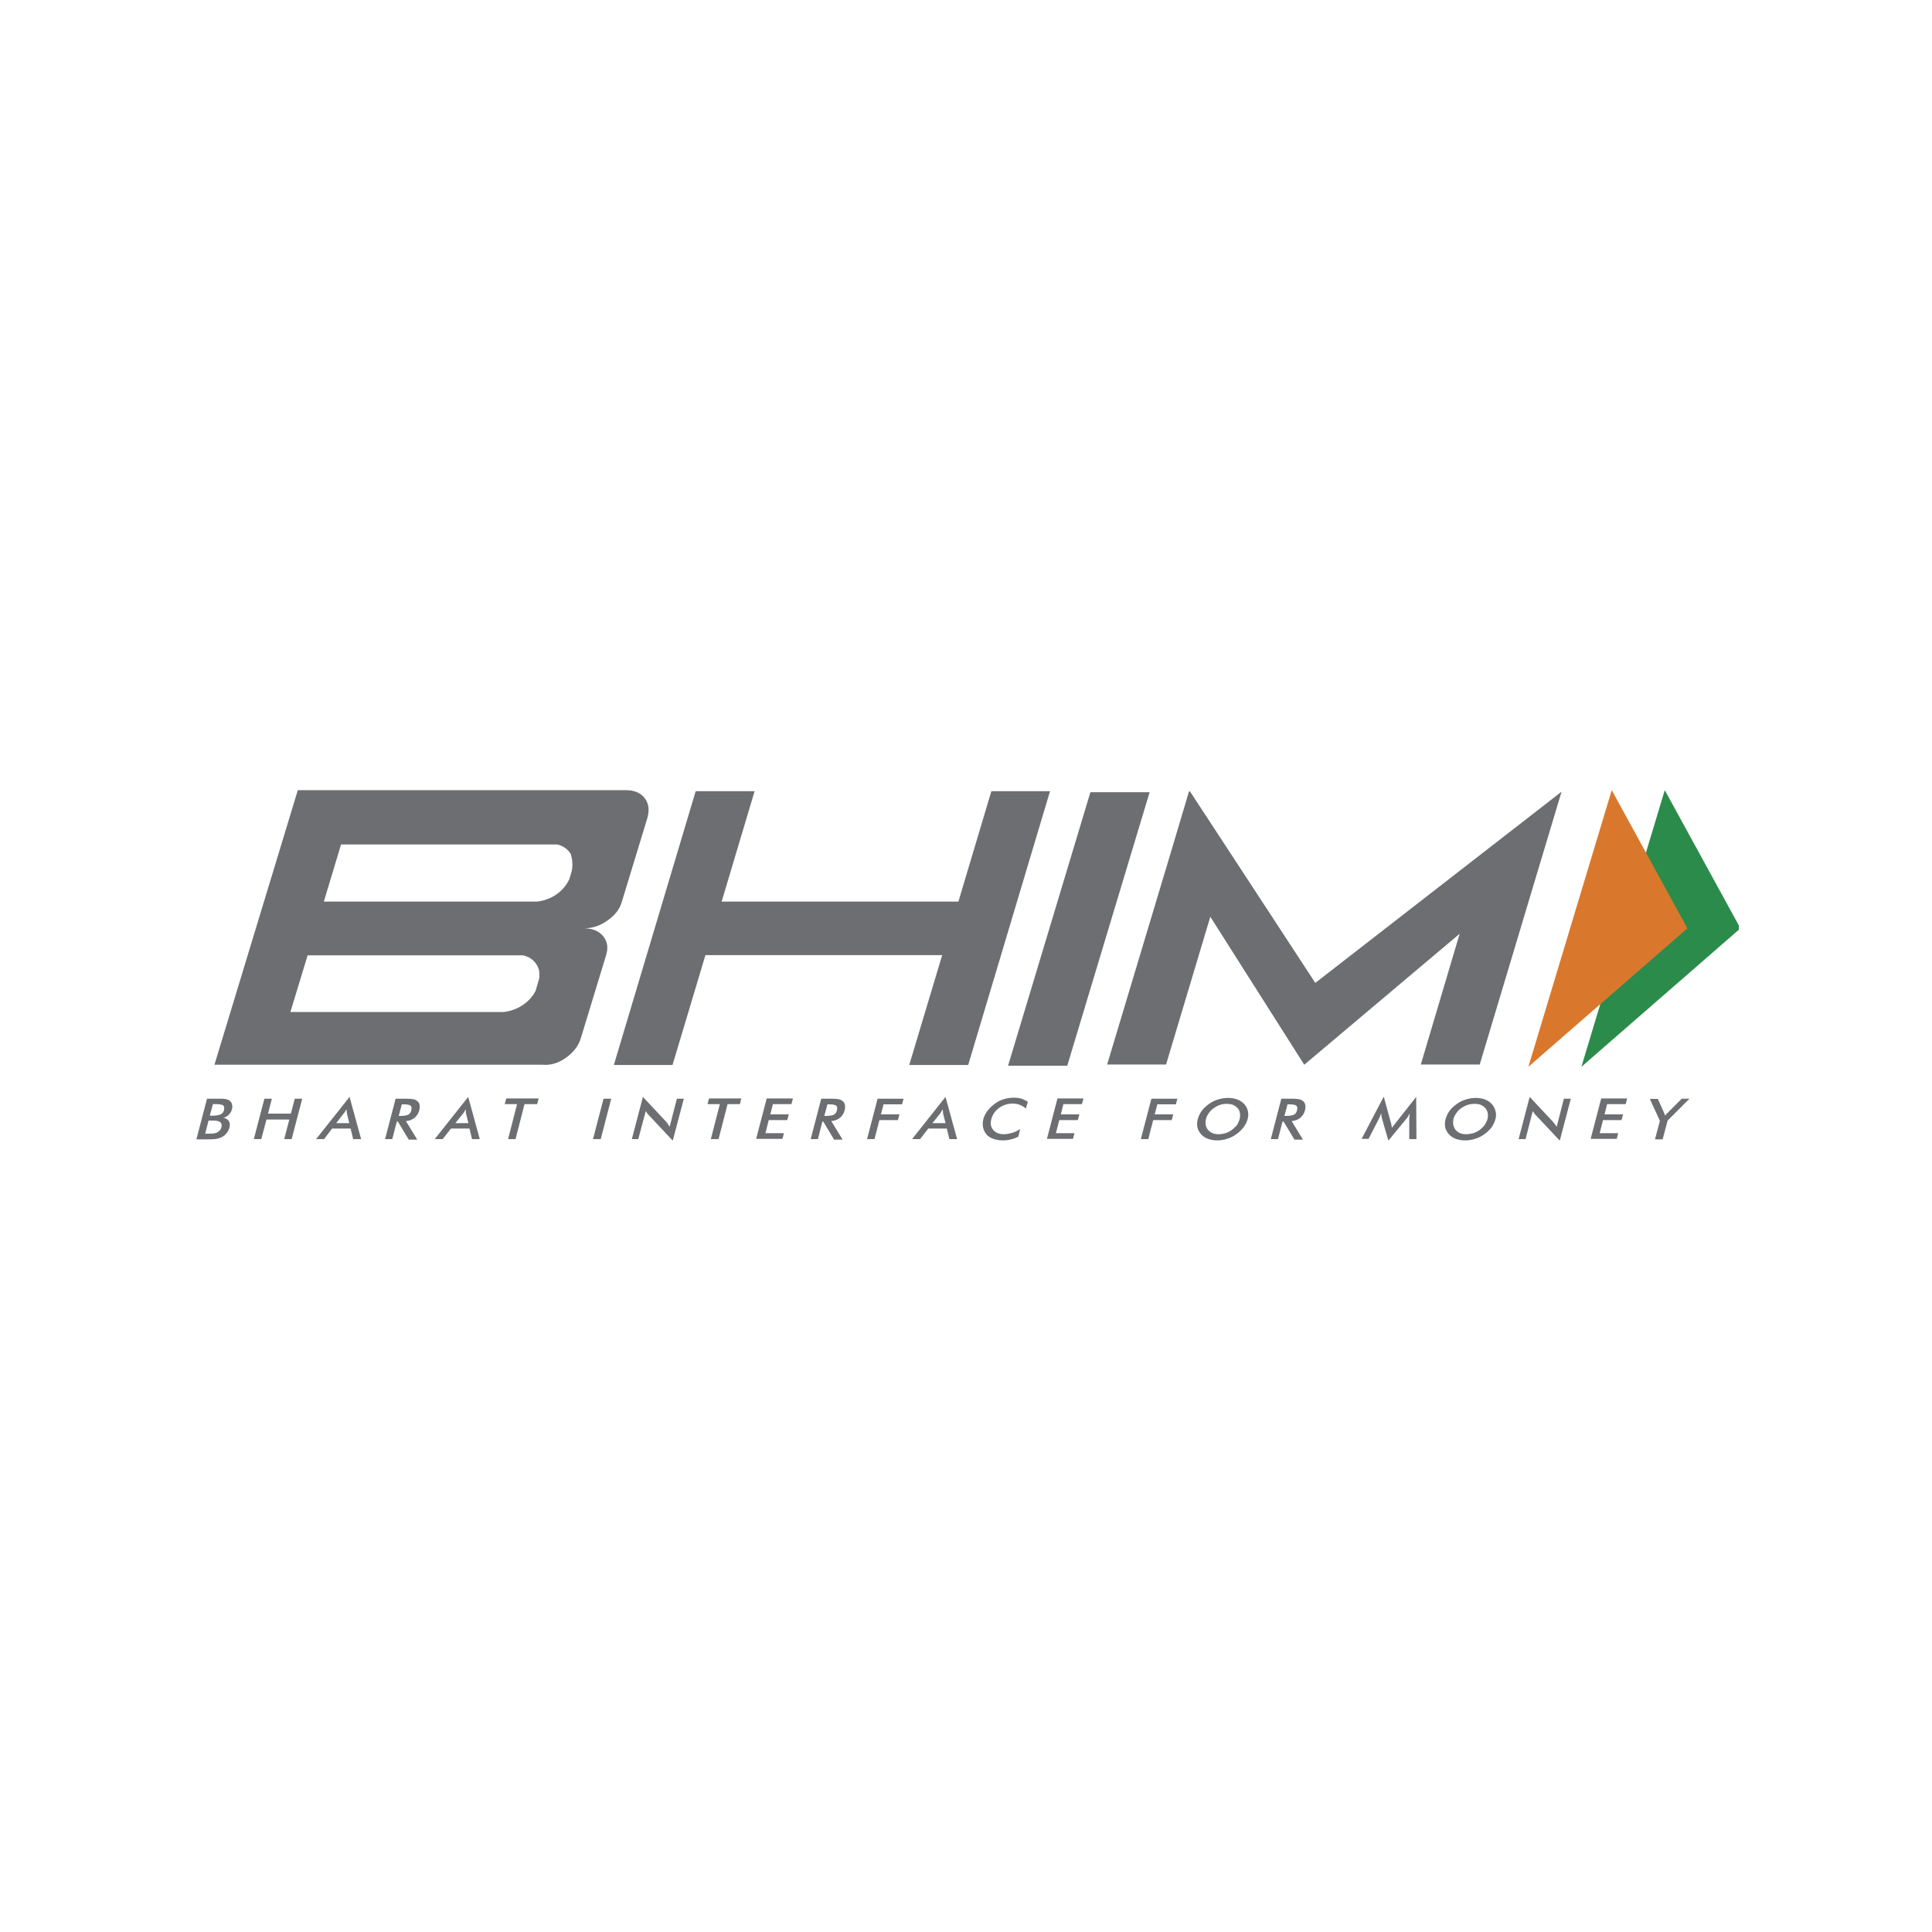
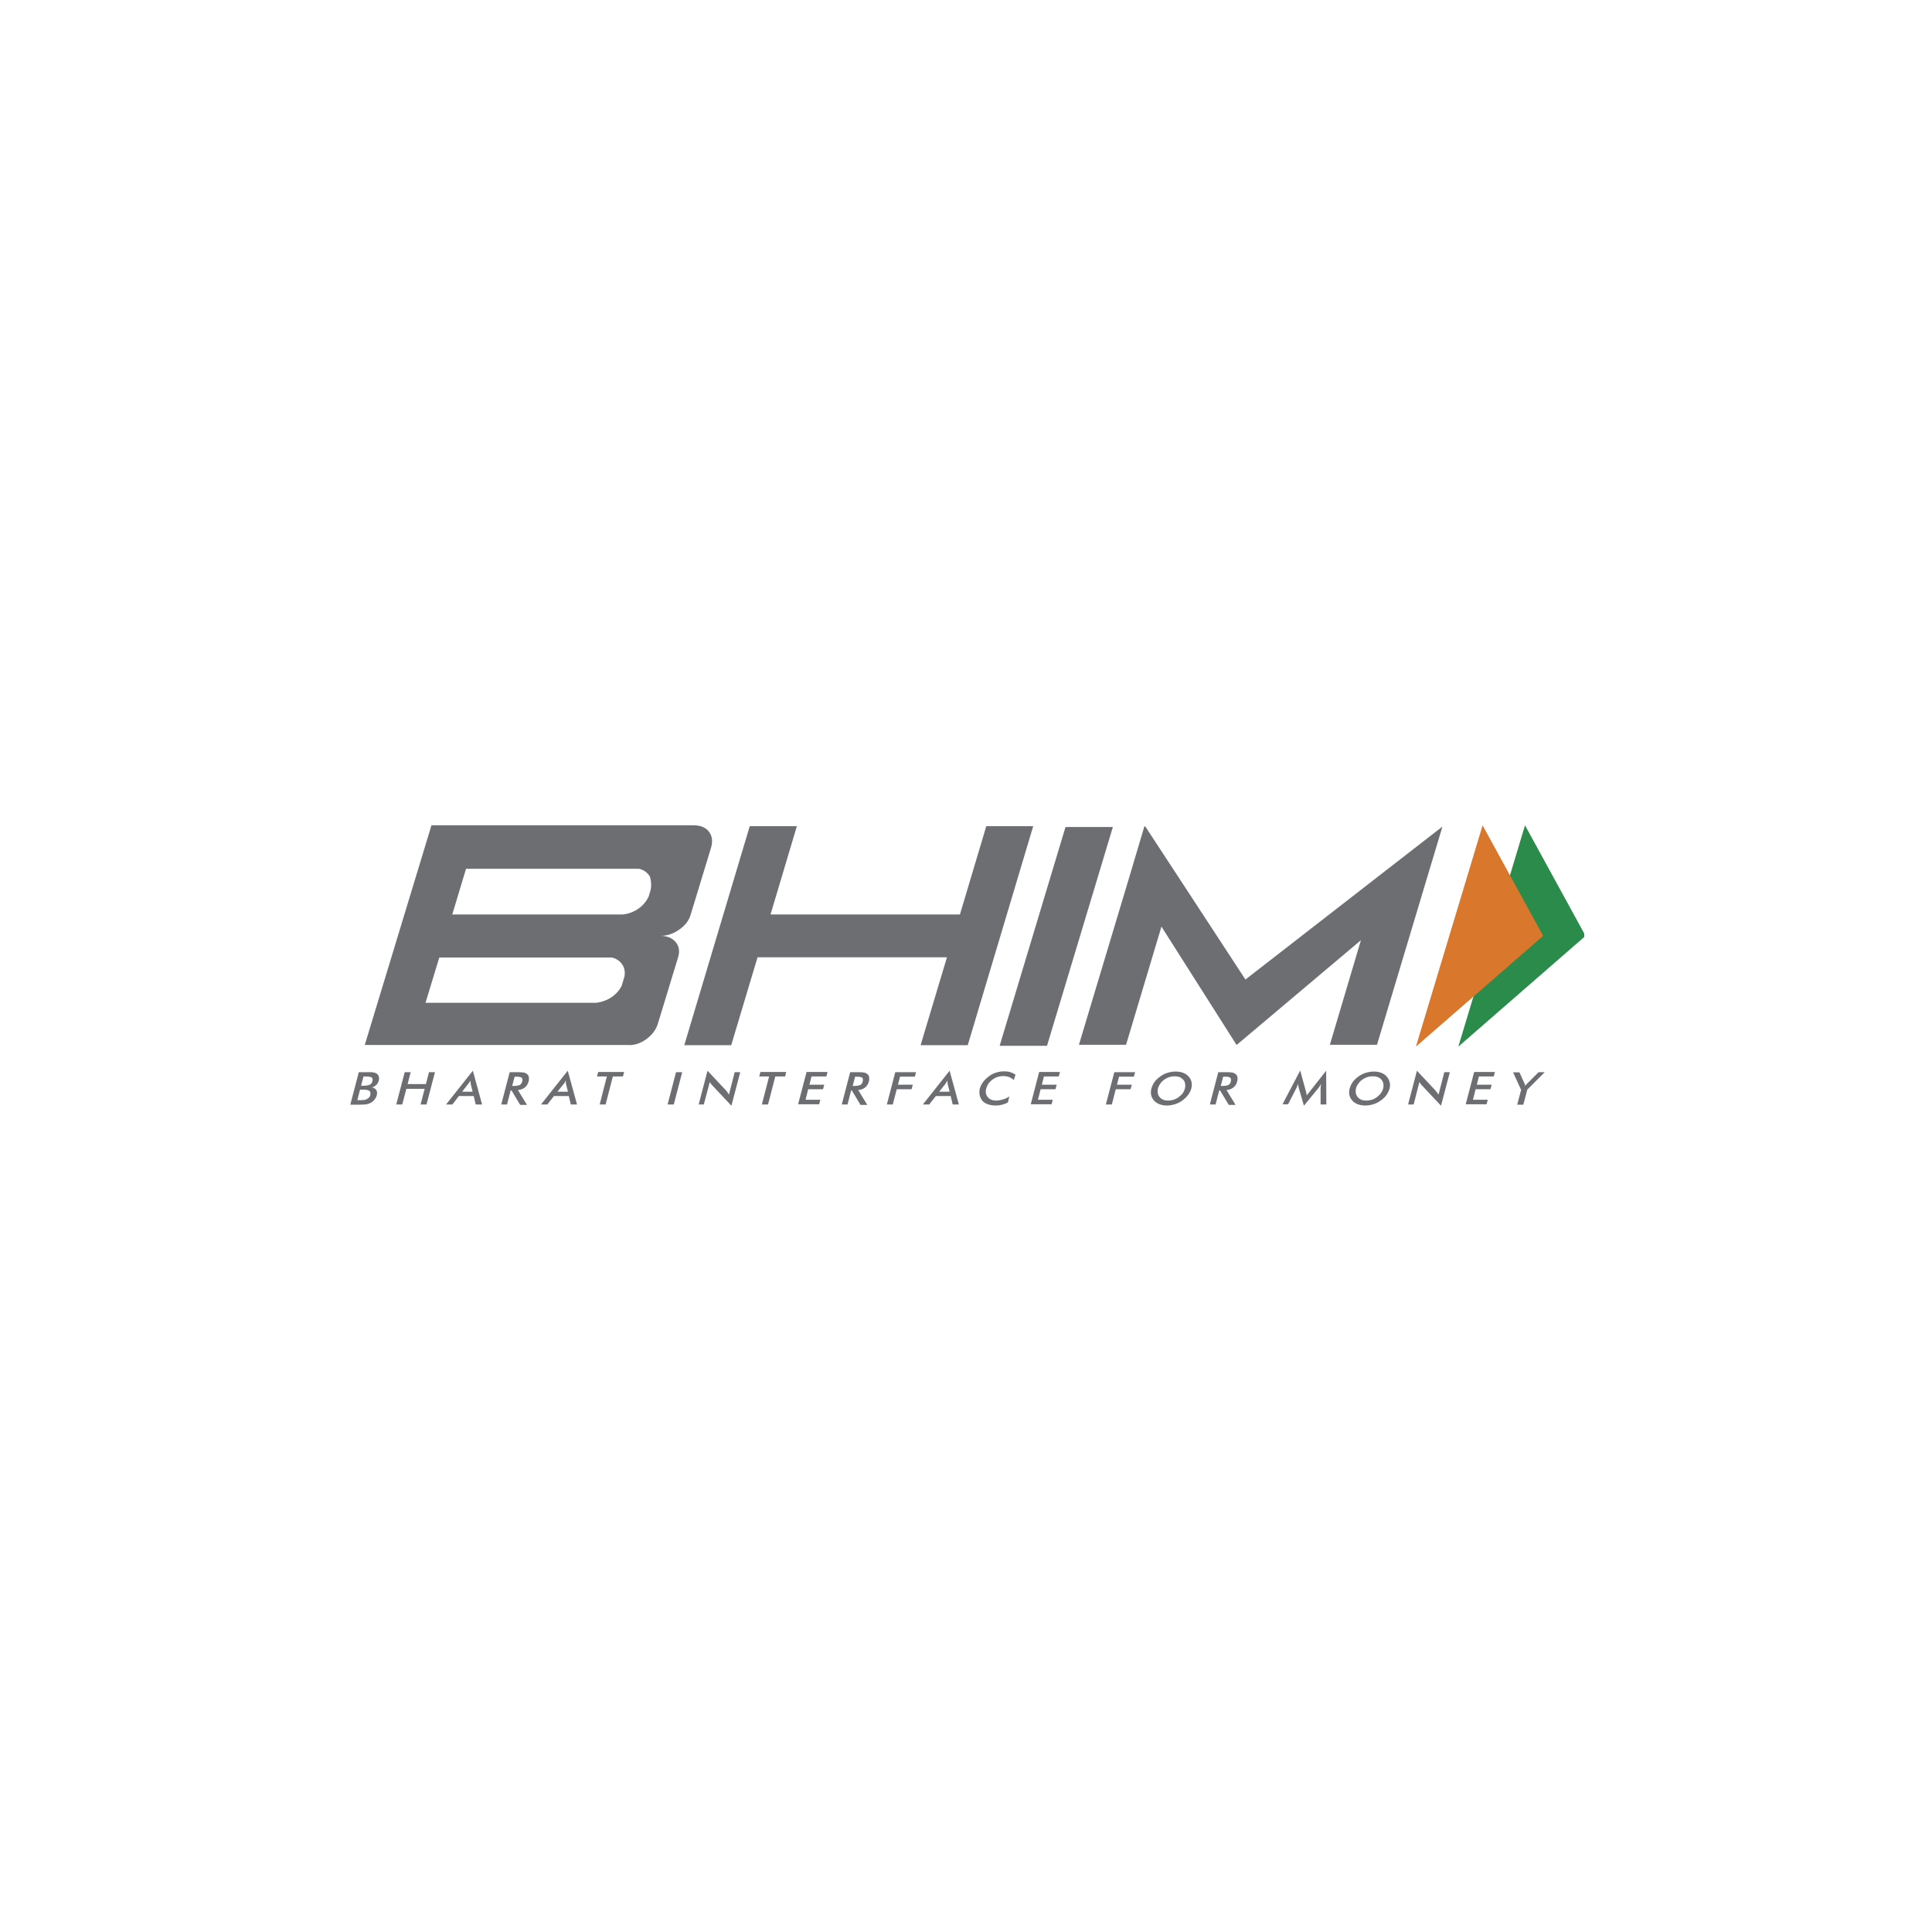
<svg xmlns="http://www.w3.org/2000/svg" width="300" height="300" viewBox="0 0 300 300">
-   <svg fill="none" x="30" y="30" width="240" height="240" viewBox="4.92 19.68 38.04 8.76" preserveAspectRatio="xMidYMid meet">
+   <svg fill="none" x="54" y="54" width="192" height="192" viewBox="4.92 19.68 38.04 8.76" preserveAspectRatio="xMidYMid meet">
    <path d="M41.138 19.732L43 23.133L39.086 26.541L41.138 19.732Z" fill="#2B8B4B" />
    <path d="M39.833 19.732L41.695 23.133L37.781 26.541L39.833 19.732Z" fill="#D9782D" />
    <path d="M14.101 26.313C14.285 26.18 14.405 26.021 14.462 25.831L15.083 23.792C15.14 23.608 15.114 23.45 15.007 23.323C14.899 23.197 14.747 23.133 14.538 23.133C14.741 23.133 14.937 23.07 15.121 22.937C15.304 22.81 15.425 22.652 15.475 22.462L16.096 20.423C16.153 20.226 16.134 20.062 16.033 19.929C15.931 19.796 15.773 19.732 15.564 19.732H7.495L5.443 26.49H13.518C13.721 26.509 13.917 26.446 14.101 26.313ZM8.559 21.069H12.416H13.626H13.879C14.025 21.1 14.145 21.189 14.215 21.309C14.24 21.392 14.253 21.48 14.253 21.569C14.253 21.62 14.247 21.664 14.24 21.708L14.228 21.753L14.177 21.924C14.038 22.221 13.74 22.437 13.379 22.475H13.132H8.135L8.559 21.069ZM13.347 24.672C13.202 24.951 12.917 25.147 12.568 25.192H12.315H7.312L7.736 23.798H11.593H12.784H13.043C13.24 23.843 13.385 23.982 13.43 24.159C13.436 24.197 13.442 24.242 13.442 24.28C13.442 24.299 13.442 24.324 13.436 24.343V24.368L13.347 24.672ZM26.008 19.758L23.994 26.496H22.543L23.354 23.792H17.527L16.717 26.496H15.273L17.287 19.758H18.737L17.926 22.475H23.753L24.564 19.758H26.008ZM26.432 26.515H24.975L27.002 19.783H28.459L26.432 26.515ZM38.598 19.77L37.997 21.772L36.584 26.484H35.134L36.09 23.266L32.265 26.49L29.953 22.848L28.864 26.484H27.414L28.972 21.297L29.428 19.764H29.453L30.428 21.252L32.537 24.476L38.598 19.77Z" fill="#6D6E71" />
    <path d="M5 28.32L5.26 27.326H5.551C5.633 27.326 5.697 27.326 5.728 27.339C5.766 27.345 5.798 27.358 5.817 27.377C5.849 27.402 5.868 27.427 5.874 27.465C5.887 27.503 5.887 27.541 5.874 27.586C5.861 27.636 5.836 27.681 5.798 27.719C5.76 27.757 5.716 27.782 5.659 27.795C5.722 27.801 5.766 27.833 5.798 27.877C5.823 27.921 5.83 27.978 5.811 28.042C5.798 28.08 5.785 28.118 5.754 28.156C5.728 28.194 5.697 28.225 5.659 28.251C5.621 28.276 5.576 28.295 5.526 28.308C5.475 28.32 5.399 28.327 5.285 28.327H5V28.32ZM5.215 28.187H5.279C5.342 28.187 5.393 28.187 5.424 28.181C5.456 28.175 5.488 28.168 5.507 28.156C5.532 28.143 5.557 28.124 5.576 28.105C5.595 28.08 5.608 28.061 5.614 28.029C5.621 27.997 5.621 27.972 5.614 27.947C5.608 27.921 5.589 27.902 5.564 27.89C5.545 27.883 5.526 27.877 5.507 27.871C5.481 27.871 5.456 27.864 5.418 27.864H5.361H5.298L5.215 28.187ZM5.329 27.744H5.399C5.488 27.744 5.551 27.731 5.595 27.712C5.64 27.693 5.665 27.655 5.678 27.605C5.69 27.548 5.684 27.51 5.659 27.491C5.627 27.472 5.57 27.459 5.475 27.459H5.405L5.329 27.744ZM6.596 28.32L6.723 27.839H7.286L7.16 28.32H7.343L7.603 27.326H7.419L7.324 27.693H6.761L6.856 27.326H6.672L6.412 28.32H6.596ZM8.857 28.32L8.794 28.061H8.338L8.141 28.32H7.945L8.768 27.282L9.053 28.32H8.857ZM8.439 27.928H8.762L8.705 27.7C8.705 27.687 8.699 27.668 8.699 27.649C8.699 27.63 8.692 27.611 8.692 27.586C8.68 27.605 8.667 27.63 8.654 27.649C8.642 27.668 8.629 27.687 8.616 27.7L8.439 27.928ZM9.934 27.877L9.82 28.32H9.642L9.902 27.326H10.162C10.238 27.326 10.295 27.332 10.339 27.339C10.377 27.345 10.409 27.364 10.434 27.383C10.466 27.408 10.485 27.44 10.491 27.478C10.497 27.516 10.497 27.56 10.485 27.605C10.466 27.687 10.428 27.744 10.371 27.795C10.314 27.839 10.244 27.871 10.155 27.877L10.434 28.333H10.225L9.959 27.89H9.934V27.877ZM9.978 27.75H10.01C10.105 27.75 10.174 27.738 10.212 27.719C10.25 27.7 10.276 27.662 10.288 27.611C10.301 27.554 10.295 27.516 10.269 27.497C10.238 27.472 10.181 27.465 10.086 27.465H10.054L9.978 27.75ZM11.783 28.32L11.72 28.061H11.264L11.061 28.32H10.865L11.688 27.282L11.973 28.32H11.783ZM11.371 27.928H11.694L11.637 27.7C11.631 27.687 11.631 27.668 11.631 27.649C11.631 27.63 11.625 27.611 11.625 27.586C11.612 27.605 11.599 27.63 11.593 27.649C11.58 27.668 11.568 27.687 11.555 27.7L11.371 27.928ZM13.385 27.459L13.423 27.32H12.625L12.587 27.459H12.891L12.67 28.32H12.853L13.075 27.459H13.385ZM14.95 28.32L15.209 27.326H15.019L14.76 28.32H14.95ZM15.874 28.32L16.058 27.63C16.071 27.649 16.083 27.668 16.096 27.687C16.109 27.706 16.128 27.725 16.14 27.738L16.723 28.358L16.995 27.326H16.824L16.647 28.016C16.628 27.991 16.615 27.972 16.603 27.947C16.59 27.928 16.571 27.909 16.558 27.89L15.988 27.282L15.716 28.32H15.874ZM18.376 27.459L18.408 27.32H17.616L17.578 27.459H17.882L17.66 28.32H17.85L18.072 27.459H18.376ZM19.421 28.32L19.459 28.175H19.003L19.085 27.852H19.541L19.579 27.712H19.123L19.187 27.459H19.643L19.681 27.32H19.035L18.775 28.314H19.421V28.32ZM20.409 27.877L20.295 28.32H20.118L20.377 27.326H20.637C20.713 27.326 20.77 27.332 20.808 27.339C20.846 27.345 20.878 27.364 20.903 27.383C20.935 27.408 20.954 27.44 20.96 27.478C20.966 27.516 20.966 27.56 20.954 27.605C20.935 27.687 20.897 27.744 20.84 27.795C20.783 27.839 20.713 27.871 20.624 27.877L20.903 28.333H20.694L20.428 27.89H20.409V27.877ZM20.453 27.75H20.485C20.586 27.75 20.65 27.738 20.688 27.719C20.726 27.7 20.751 27.662 20.764 27.611C20.776 27.554 20.77 27.516 20.745 27.497C20.713 27.472 20.656 27.465 20.561 27.465H20.529L20.453 27.75ZM21.688 28.32L21.809 27.852H22.265L22.303 27.712H21.847L21.91 27.465H22.366L22.404 27.326H21.764L21.505 28.32H21.688ZM23.531 28.32L23.468 28.061H23.012L22.809 28.32H22.613L23.436 27.282L23.721 28.32H23.531ZM23.113 27.928H23.436L23.379 27.7C23.373 27.687 23.373 27.668 23.373 27.649C23.373 27.63 23.367 27.611 23.367 27.586C23.354 27.605 23.341 27.63 23.329 27.649C23.316 27.668 23.303 27.687 23.297 27.7L23.113 27.928ZM25.463 27.402C25.412 27.37 25.362 27.345 25.305 27.326C25.248 27.307 25.184 27.301 25.115 27.301C25.032 27.301 24.95 27.313 24.868 27.339C24.785 27.364 24.709 27.402 24.646 27.453C24.576 27.503 24.519 27.56 24.469 27.624C24.424 27.687 24.386 27.757 24.367 27.826C24.348 27.902 24.348 27.966 24.361 28.035C24.374 28.099 24.405 28.156 24.443 28.206C24.488 28.257 24.545 28.289 24.614 28.314C24.684 28.339 24.76 28.352 24.849 28.352C24.918 28.352 24.982 28.346 25.045 28.327C25.108 28.314 25.172 28.289 25.229 28.257L25.273 28.073C25.203 28.118 25.14 28.149 25.07 28.168C25.001 28.187 24.937 28.2 24.868 28.2C24.754 28.2 24.665 28.162 24.608 28.092C24.551 28.023 24.532 27.934 24.564 27.826C24.595 27.712 24.659 27.624 24.754 27.554C24.849 27.484 24.963 27.446 25.089 27.446C25.153 27.446 25.216 27.459 25.267 27.478C25.317 27.497 25.368 27.529 25.412 27.567L25.463 27.402ZM26.571 28.32L26.609 28.175H26.153L26.236 27.852H26.692L26.73 27.712H26.274L26.337 27.459H26.793L26.831 27.32H26.191L25.932 28.314H26.571V28.32ZM28.427 28.32L28.547 27.852H29.003L29.041 27.712H28.585L28.649 27.465H29.105L29.143 27.326H28.503L28.243 28.32H28.427ZM30.872 27.826C30.853 27.896 30.821 27.966 30.77 28.029C30.726 28.092 30.663 28.149 30.593 28.2C30.523 28.251 30.447 28.289 30.365 28.314C30.283 28.339 30.2 28.352 30.124 28.352C30.042 28.352 29.966 28.339 29.896 28.314C29.827 28.289 29.77 28.251 29.725 28.2C29.681 28.149 29.649 28.092 29.637 28.035C29.624 27.972 29.624 27.902 29.643 27.833C29.662 27.763 29.694 27.693 29.738 27.63C29.782 27.567 29.846 27.51 29.915 27.459C29.985 27.408 30.061 27.37 30.143 27.345C30.226 27.32 30.308 27.307 30.39 27.307C30.473 27.307 30.549 27.32 30.618 27.345C30.688 27.37 30.739 27.408 30.789 27.459C30.834 27.51 30.865 27.567 30.878 27.63C30.891 27.687 30.891 27.757 30.872 27.826ZM30.675 27.826C30.688 27.776 30.688 27.725 30.682 27.681C30.675 27.636 30.656 27.592 30.625 27.56C30.593 27.522 30.555 27.497 30.511 27.478C30.466 27.459 30.416 27.453 30.359 27.453C30.302 27.453 30.245 27.459 30.194 27.478C30.137 27.497 30.086 27.522 30.036 27.56C29.985 27.592 29.947 27.636 29.915 27.681C29.884 27.725 29.858 27.776 29.846 27.826C29.833 27.877 29.833 27.928 29.839 27.972C29.846 28.016 29.871 28.061 29.896 28.092C29.928 28.13 29.966 28.156 30.01 28.175C30.055 28.194 30.105 28.2 30.162 28.2C30.219 28.2 30.276 28.187 30.327 28.175C30.384 28.156 30.435 28.13 30.485 28.092C30.536 28.054 30.574 28.016 30.612 27.972C30.637 27.921 30.663 27.877 30.675 27.826ZM31.733 27.877L31.619 28.32H31.442L31.701 27.326H31.961C32.037 27.326 32.094 27.332 32.138 27.339C32.176 27.345 32.208 27.364 32.233 27.383C32.265 27.408 32.284 27.44 32.29 27.478C32.297 27.516 32.297 27.56 32.284 27.605C32.265 27.687 32.227 27.744 32.17 27.795C32.113 27.839 32.043 27.871 31.955 27.877L32.233 28.333H32.024L31.758 27.89H31.733V27.877ZM31.777 27.75H31.809C31.91 27.75 31.974 27.738 32.012 27.719C32.05 27.7 32.075 27.662 32.088 27.611C32.1 27.554 32.094 27.516 32.069 27.497C32.037 27.472 31.98 27.465 31.885 27.465H31.853L31.777 27.75ZM34.855 28.32H35.026L35.02 27.282L34.526 27.909L34.507 27.934C34.469 27.978 34.444 28.016 34.425 28.042C34.418 28.01 34.412 27.978 34.406 27.953C34.399 27.928 34.399 27.915 34.393 27.902L34.222 27.275L33.677 28.314H33.848L34.102 27.82C34.114 27.795 34.127 27.769 34.133 27.75C34.14 27.725 34.152 27.706 34.159 27.687C34.159 27.706 34.165 27.731 34.165 27.75C34.171 27.769 34.171 27.795 34.178 27.814L34.336 28.358L34.773 27.826C34.792 27.801 34.811 27.782 34.824 27.757C34.836 27.731 34.849 27.712 34.862 27.687C34.862 27.706 34.855 27.731 34.855 27.757C34.849 27.795 34.849 27.814 34.849 27.82V28.32H34.855ZM36.971 27.826C36.952 27.896 36.92 27.966 36.876 28.029C36.831 28.092 36.768 28.149 36.698 28.2C36.629 28.251 36.553 28.289 36.47 28.314C36.388 28.339 36.306 28.352 36.223 28.352C36.141 28.352 36.065 28.339 35.995 28.314C35.926 28.289 35.869 28.251 35.824 28.2C35.78 28.149 35.748 28.092 35.736 28.035C35.723 27.972 35.723 27.902 35.742 27.833C35.761 27.763 35.793 27.693 35.837 27.63C35.881 27.567 35.945 27.51 36.014 27.459C36.084 27.408 36.16 27.37 36.242 27.345C36.325 27.32 36.407 27.307 36.489 27.307C36.572 27.307 36.648 27.32 36.711 27.345C36.781 27.37 36.838 27.408 36.882 27.459C36.926 27.51 36.958 27.567 36.971 27.63C36.99 27.687 36.99 27.757 36.971 27.826ZM36.774 27.826C36.787 27.776 36.787 27.725 36.781 27.681C36.774 27.636 36.749 27.592 36.724 27.56C36.692 27.522 36.654 27.497 36.61 27.478C36.565 27.459 36.515 27.453 36.458 27.453C36.401 27.453 36.344 27.459 36.287 27.478C36.23 27.497 36.179 27.522 36.128 27.56C36.078 27.592 36.04 27.636 36.008 27.681C35.976 27.725 35.951 27.776 35.938 27.826C35.926 27.877 35.926 27.928 35.932 27.972C35.945 28.016 35.964 28.061 35.989 28.092C36.021 28.13 36.059 28.156 36.103 28.175C36.147 28.194 36.198 28.2 36.255 28.2C36.312 28.2 36.369 28.187 36.426 28.175C36.483 28.156 36.534 28.13 36.584 28.092C36.635 28.054 36.673 28.016 36.705 27.972C36.736 27.921 36.762 27.877 36.774 27.826ZM37.712 28.32L37.889 27.63C37.902 27.649 37.914 27.668 37.927 27.687C37.94 27.706 37.952 27.725 37.971 27.738L38.554 28.358L38.826 27.326H38.655L38.478 28.016C38.459 27.991 38.446 27.972 38.427 27.947C38.415 27.928 38.396 27.909 38.383 27.89L37.813 27.282L37.541 28.32H37.712ZM39.954 28.32L39.992 28.175H39.536L39.618 27.852H40.074L40.112 27.712H39.656L39.719 27.459H40.175L40.213 27.32H39.574L39.314 28.314H39.954V28.32ZM41.087 28.32L41.208 27.864L41.746 27.326H41.556L41.22 27.662C41.208 27.674 41.195 27.687 41.182 27.7C41.17 27.712 41.157 27.731 41.144 27.744C41.138 27.725 41.138 27.712 41.132 27.7C41.125 27.687 41.119 27.674 41.119 27.668L40.967 27.332H40.771L41.018 27.871L40.897 28.327H41.087V28.32Z" fill="#6D6E71" />
  </svg>
</svg>
